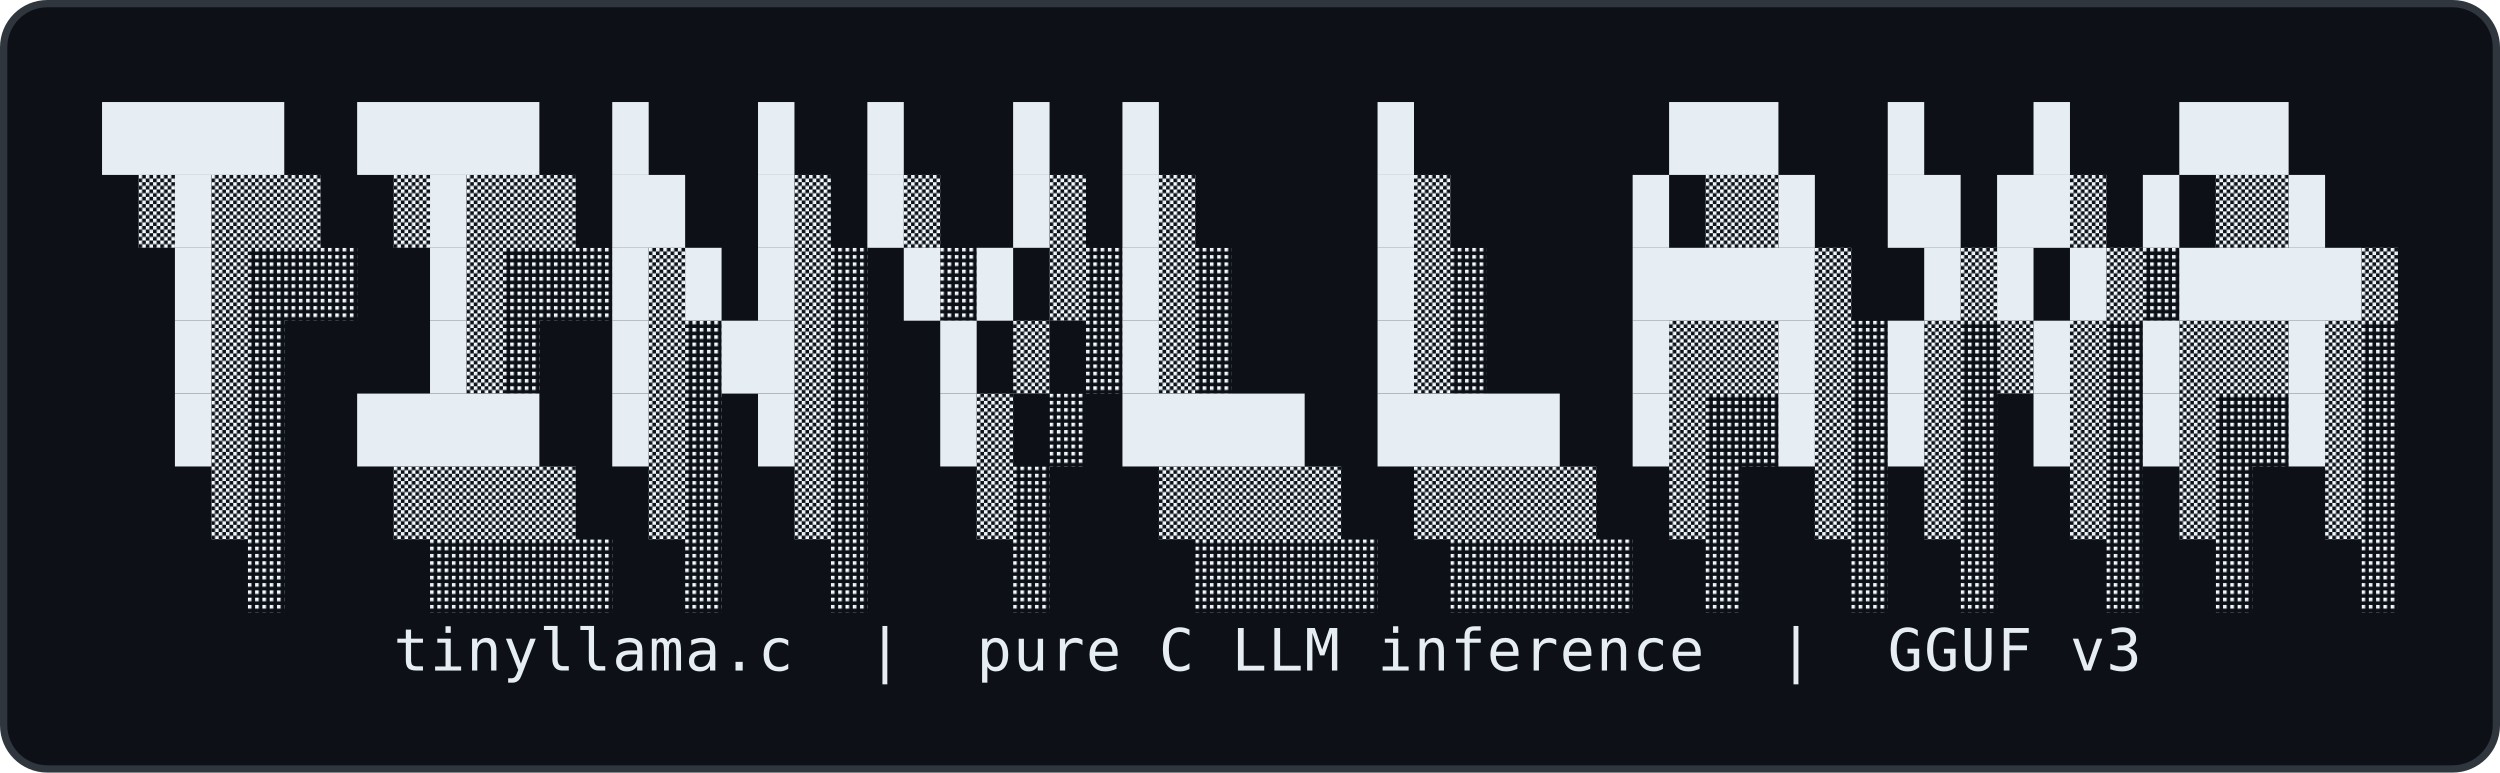
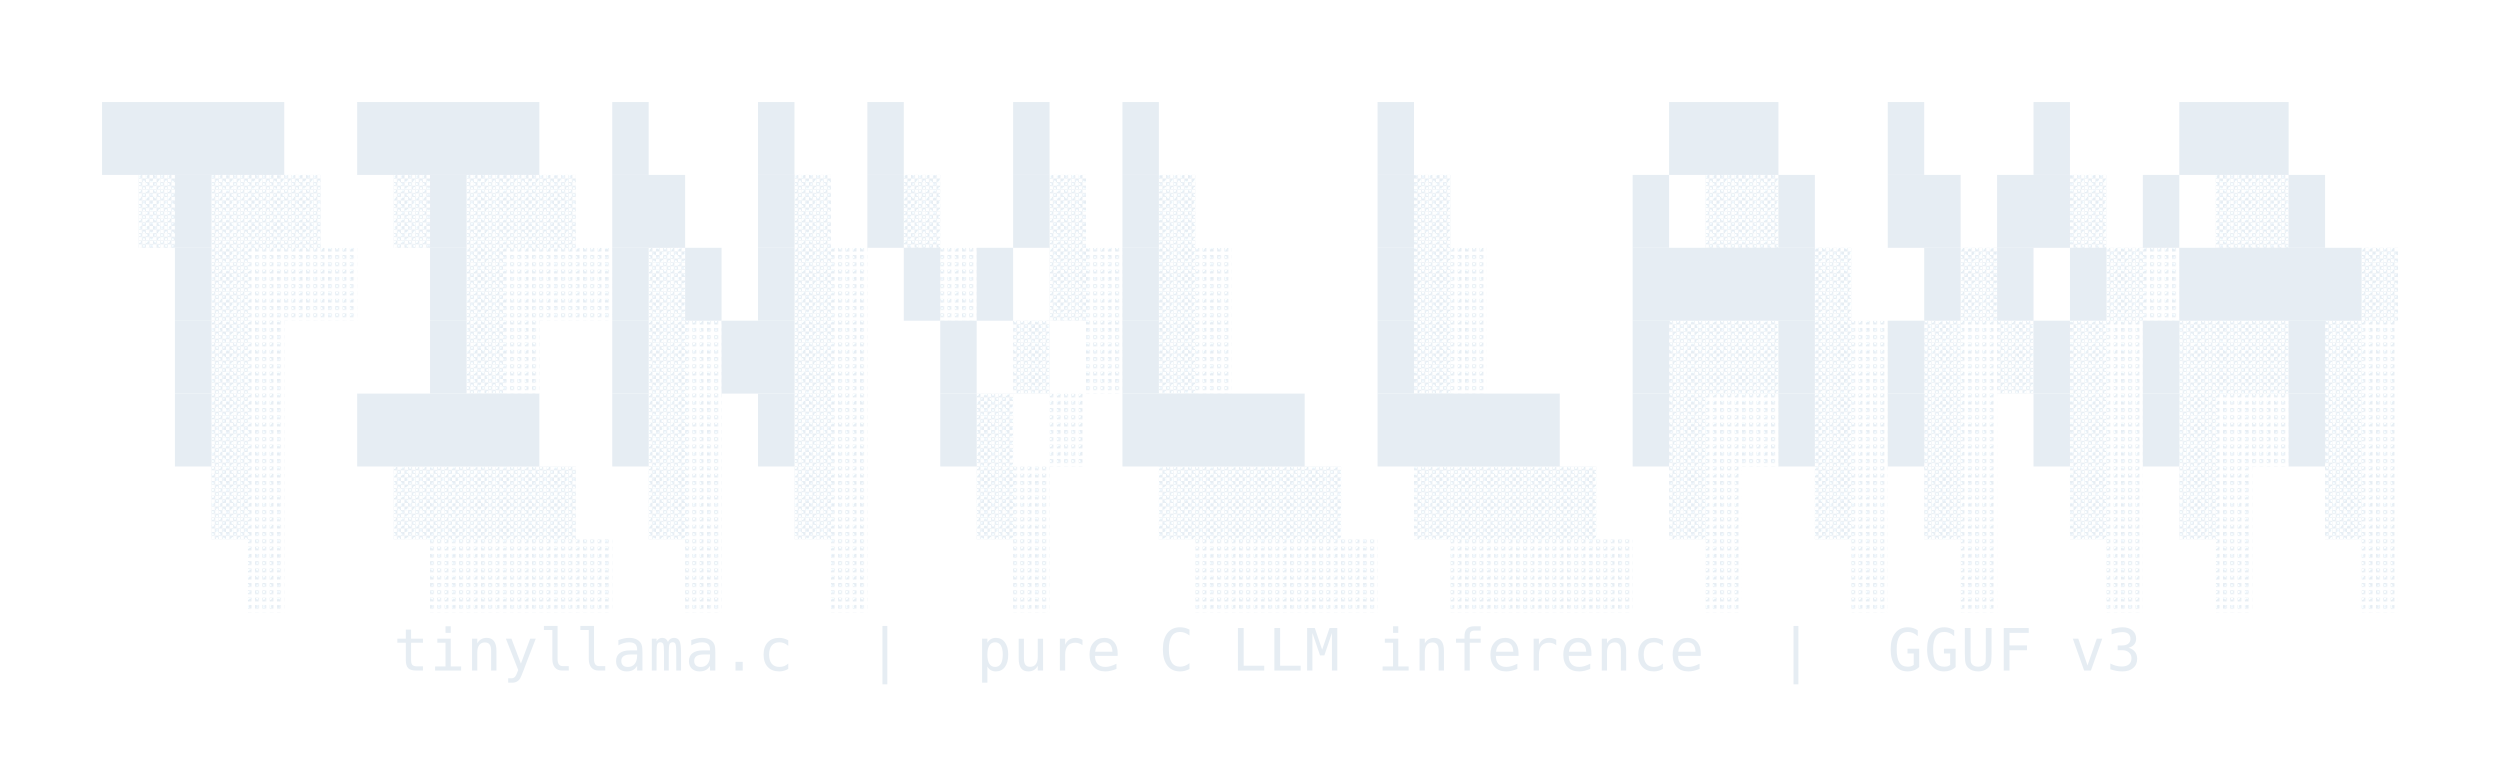
<svg xmlns="http://www.w3.org/2000/svg" width="686" height="212" viewBox="0 0 686 212" role="img" aria-label="tinyllama.c banner">
  <defs>
    <pattern id="d50" width="2" height="2" patternUnits="userSpaceOnUse">
      <rect x="0" y="0" width="1" height="1" fill="#e6edf3" />
      <rect x="1" y="1" width="1" height="1" fill="#e6edf3" />
    </pattern>
    <pattern id="d25" width="2" height="2" patternUnits="userSpaceOnUse">
      <rect x="0" y="0" width="1" height="1" fill="#e6edf3" />
    </pattern>
  </defs>
-   <rect x="1" y="1" width="684" height="210" rx="12" fill="#0d1117" stroke="#30363d" stroke-width="2" />
  <g fill="#e6edf3">
    <rect x="28" y="28" width="50" height="20" />
    <rect x="98" y="28" width="50" height="20" />
    <rect x="168" y="28" width="10" height="20" />
    <rect x="208" y="28" width="10" height="20" />
    <rect x="238" y="28" width="10" height="20" />
    <rect x="278" y="28" width="10" height="20" />
    <rect x="308" y="28" width="10" height="20" />
    <rect x="378" y="28" width="10" height="20" />
    <rect x="458" y="28" width="30" height="20" />
    <rect x="518" y="28" width="10" height="20" />
    <rect x="558" y="28" width="10" height="20" />
    <rect x="598" y="28" width="30" height="20" />
    <rect x="48" y="48" width="10" height="20" />
    <rect x="118" y="48" width="10" height="20" />
    <rect x="168" y="48" width="20" height="20" />
    <rect x="208" y="48" width="10" height="20" />
    <rect x="238" y="48" width="10" height="20" />
    <rect x="278" y="48" width="10" height="20" />
    <rect x="308" y="48" width="10" height="20" />
    <rect x="378" y="48" width="10" height="20" />
    <rect x="448" y="48" width="10" height="20" />
    <rect x="488" y="48" width="10" height="20" />
    <rect x="518" y="48" width="20" height="20" />
    <rect x="548" y="48" width="20" height="20" />
    <rect x="588" y="48" width="10" height="20" />
    <rect x="628" y="48" width="10" height="20" />
    <rect x="48" y="68" width="10" height="20" />
    <rect x="118" y="68" width="10" height="20" />
    <rect x="168" y="68" width="10" height="20" />
    <rect x="188" y="68" width="10" height="20" />
    <rect x="208" y="68" width="10" height="20" />
    <rect x="248" y="68" width="10" height="20" />
    <rect x="268" y="68" width="10" height="20" />
    <rect x="308" y="68" width="10" height="20" />
    <rect x="378" y="68" width="10" height="20" />
    <rect x="448" y="68" width="50" height="20" />
    <rect x="528" y="68" width="10" height="20" />
    <rect x="548" y="68" width="10" height="20" />
    <rect x="568" y="68" width="10" height="20" />
    <rect x="598" y="68" width="50" height="20" />
    <rect x="48" y="88" width="10" height="20" />
    <rect x="118" y="88" width="10" height="20" />
    <rect x="168" y="88" width="10" height="20" />
    <rect x="198" y="88" width="20" height="20" />
    <rect x="258" y="88" width="10" height="20" />
    <rect x="308" y="88" width="10" height="20" />
    <rect x="378" y="88" width="10" height="20" />
    <rect x="448" y="88" width="10" height="20" />
    <rect x="488" y="88" width="10" height="20" />
    <rect x="518" y="88" width="10" height="20" />
    <rect x="558" y="88" width="10" height="20" />
    <rect x="588" y="88" width="10" height="20" />
    <rect x="628" y="88" width="10" height="20" />
    <rect x="48" y="108" width="10" height="20" />
    <rect x="98" y="108" width="50" height="20" />
    <rect x="168" y="108" width="10" height="20" />
    <rect x="208" y="108" width="10" height="20" />
    <rect x="258" y="108" width="10" height="20" />
    <rect x="308" y="108" width="50" height="20" />
    <rect x="378" y="108" width="50" height="20" />
    <rect x="448" y="108" width="10" height="20" />
    <rect x="488" y="108" width="10" height="20" />
    <rect x="518" y="108" width="10" height="20" />
    <rect x="558" y="108" width="10" height="20" />
    <rect x="588" y="108" width="10" height="20" />
    <rect x="628" y="108" width="10" height="20" />
  </g>
  <g fill="url(#d50)">
    <rect x="38" y="48" width="10" height="20" />
    <rect x="58" y="48" width="30" height="20" />
    <rect x="108" y="48" width="10" height="20" />
    <rect x="128" y="48" width="30" height="20" />
    <rect x="218" y="48" width="10" height="20" />
    <rect x="248" y="48" width="10" height="20" />
    <rect x="288" y="48" width="10" height="20" />
    <rect x="318" y="48" width="10" height="20" />
    <rect x="388" y="48" width="10" height="20" />
    <rect x="468" y="48" width="20" height="20" />
    <rect x="568" y="48" width="10" height="20" />
    <rect x="608" y="48" width="20" height="20" />
    <rect x="58" y="68" width="10" height="20" />
    <rect x="128" y="68" width="10" height="20" />
    <rect x="178" y="68" width="10" height="20" />
    <rect x="218" y="68" width="10" height="20" />
    <rect x="288" y="68" width="10" height="20" />
    <rect x="318" y="68" width="10" height="20" />
    <rect x="388" y="68" width="10" height="20" />
    <rect x="498" y="68" width="10" height="20" />
    <rect x="538" y="68" width="10" height="20" />
    <rect x="578" y="68" width="10" height="20" />
    <rect x="648" y="68" width="10" height="20" />
    <rect x="58" y="88" width="10" height="20" />
    <rect x="128" y="88" width="10" height="20" />
    <rect x="178" y="88" width="10" height="20" />
    <rect x="218" y="88" width="10" height="20" />
    <rect x="278" y="88" width="10" height="20" />
    <rect x="318" y="88" width="10" height="20" />
    <rect x="388" y="88" width="10" height="20" />
    <rect x="458" y="88" width="30" height="20" />
    <rect x="498" y="88" width="10" height="20" />
    <rect x="528" y="88" width="10" height="20" />
    <rect x="548" y="88" width="10" height="20" />
    <rect x="568" y="88" width="10" height="20" />
    <rect x="598" y="88" width="30" height="20" />
    <rect x="638" y="88" width="10" height="20" />
    <rect x="58" y="108" width="10" height="20" />
    <rect x="178" y="108" width="10" height="20" />
    <rect x="218" y="108" width="10" height="20" />
    <rect x="268" y="108" width="10" height="20" />
    <rect x="458" y="108" width="10" height="20" />
    <rect x="498" y="108" width="10" height="20" />
    <rect x="528" y="108" width="10" height="20" />
    <rect x="568" y="108" width="10" height="20" />
    <rect x="598" y="108" width="10" height="20" />
    <rect x="638" y="108" width="10" height="20" />
    <rect x="58" y="128" width="10" height="20" />
    <rect x="108" y="128" width="50" height="20" />
    <rect x="178" y="128" width="10" height="20" />
    <rect x="218" y="128" width="10" height="20" />
    <rect x="268" y="128" width="10" height="20" />
    <rect x="318" y="128" width="50" height="20" />
    <rect x="388" y="128" width="50" height="20" />
    <rect x="458" y="128" width="10" height="20" />
    <rect x="498" y="128" width="10" height="20" />
    <rect x="528" y="128" width="10" height="20" />
    <rect x="568" y="128" width="10" height="20" />
    <rect x="598" y="128" width="10" height="20" />
    <rect x="638" y="128" width="10" height="20" />
  </g>
  <g fill="url(#d25)">
    <rect x="68" y="68" width="30" height="20" />
    <rect x="138" y="68" width="30" height="20" />
    <rect x="228" y="68" width="10" height="20" />
    <rect x="258" y="68" width="10" height="20" />
    <rect x="298" y="68" width="10" height="20" />
    <rect x="328" y="68" width="10" height="20" />
    <rect x="398" y="68" width="10" height="20" />
    <rect x="588" y="68" width="10" height="20" />
    <rect x="68" y="88" width="10" height="20" />
    <rect x="138" y="88" width="10" height="20" />
    <rect x="188" y="88" width="10" height="20" />
    <rect x="228" y="88" width="10" height="20" />
    <rect x="298" y="88" width="10" height="20" />
    <rect x="328" y="88" width="10" height="20" />
    <rect x="398" y="88" width="10" height="20" />
    <rect x="508" y="88" width="10" height="20" />
    <rect x="538" y="88" width="10" height="20" />
    <rect x="578" y="88" width="10" height="20" />
    <rect x="648" y="88" width="10" height="20" />
    <rect x="68" y="108" width="10" height="20" />
    <rect x="188" y="108" width="10" height="20" />
    <rect x="228" y="108" width="10" height="20" />
    <rect x="288" y="108" width="10" height="20" />
    <rect x="468" y="108" width="20" height="20" />
    <rect x="508" y="108" width="10" height="20" />
    <rect x="538" y="108" width="10" height="20" />
    <rect x="578" y="108" width="10" height="20" />
    <rect x="608" y="108" width="20" height="20" />
    <rect x="648" y="108" width="10" height="20" />
    <rect x="68" y="128" width="10" height="20" />
    <rect x="188" y="128" width="10" height="20" />
    <rect x="228" y="128" width="10" height="20" />
    <rect x="278" y="128" width="10" height="20" />
    <rect x="468" y="128" width="10" height="20" />
    <rect x="508" y="128" width="10" height="20" />
    <rect x="538" y="128" width="10" height="20" />
    <rect x="578" y="128" width="10" height="20" />
    <rect x="608" y="128" width="10" height="20" />
    <rect x="648" y="128" width="10" height="20" />
    <rect x="68" y="148" width="10" height="20" />
    <rect x="118" y="148" width="50" height="20" />
    <rect x="188" y="148" width="10" height="20" />
    <rect x="228" y="148" width="10" height="20" />
    <rect x="278" y="148" width="10" height="20" />
    <rect x="328" y="148" width="50" height="20" />
    <rect x="398" y="148" width="50" height="20" />
    <rect x="468" y="148" width="10" height="20" />
    <rect x="508" y="148" width="10" height="20" />
    <rect x="538" y="148" width="10" height="20" />
    <rect x="578" y="148" width="10" height="20" />
    <rect x="608" y="148" width="10" height="20" />
    <rect x="648" y="148" width="10" height="20" />
  </g>
  <g font-family="ui-monospace, SFMono-Regular, Menlo, Consolas, monospace" font-size="16" fill="#e6edf3">
    <text x="108" y="184">t</text>
    <text x="118" y="184">i</text>
    <text x="128" y="184">n</text>
    <text x="138" y="184">y</text>
    <text x="148" y="184">l</text>
    <text x="158" y="184">l</text>
    <text x="168" y="184">a</text>
    <text x="178" y="184">m</text>
    <text x="188" y="184">a</text>
    <text x="198" y="184">.</text>
    <text x="208" y="184">c</text>
    <text x="238" y="184">|</text>
    <text x="268" y="184">p</text>
    <text x="278" y="184">u</text>
    <text x="288" y="184">r</text>
    <text x="298" y="184">e</text>
    <text x="318" y="184">C</text>
    <text x="338" y="184">L</text>
    <text x="348" y="184">L</text>
    <text x="358" y="184">M</text>
    <text x="378" y="184">i</text>
    <text x="388" y="184">n</text>
    <text x="398" y="184">f</text>
    <text x="408" y="184">e</text>
    <text x="418" y="184">r</text>
    <text x="428" y="184">e</text>
    <text x="438" y="184">n</text>
    <text x="448" y="184">c</text>
    <text x="458" y="184">e</text>
    <text x="488" y="184">|</text>
    <text x="518" y="184">G</text>
    <text x="528" y="184">G</text>
    <text x="538" y="184">U</text>
    <text x="548" y="184">F</text>
    <text x="568" y="184">v</text>
    <text x="578" y="184">3</text>
  </g>
</svg>
